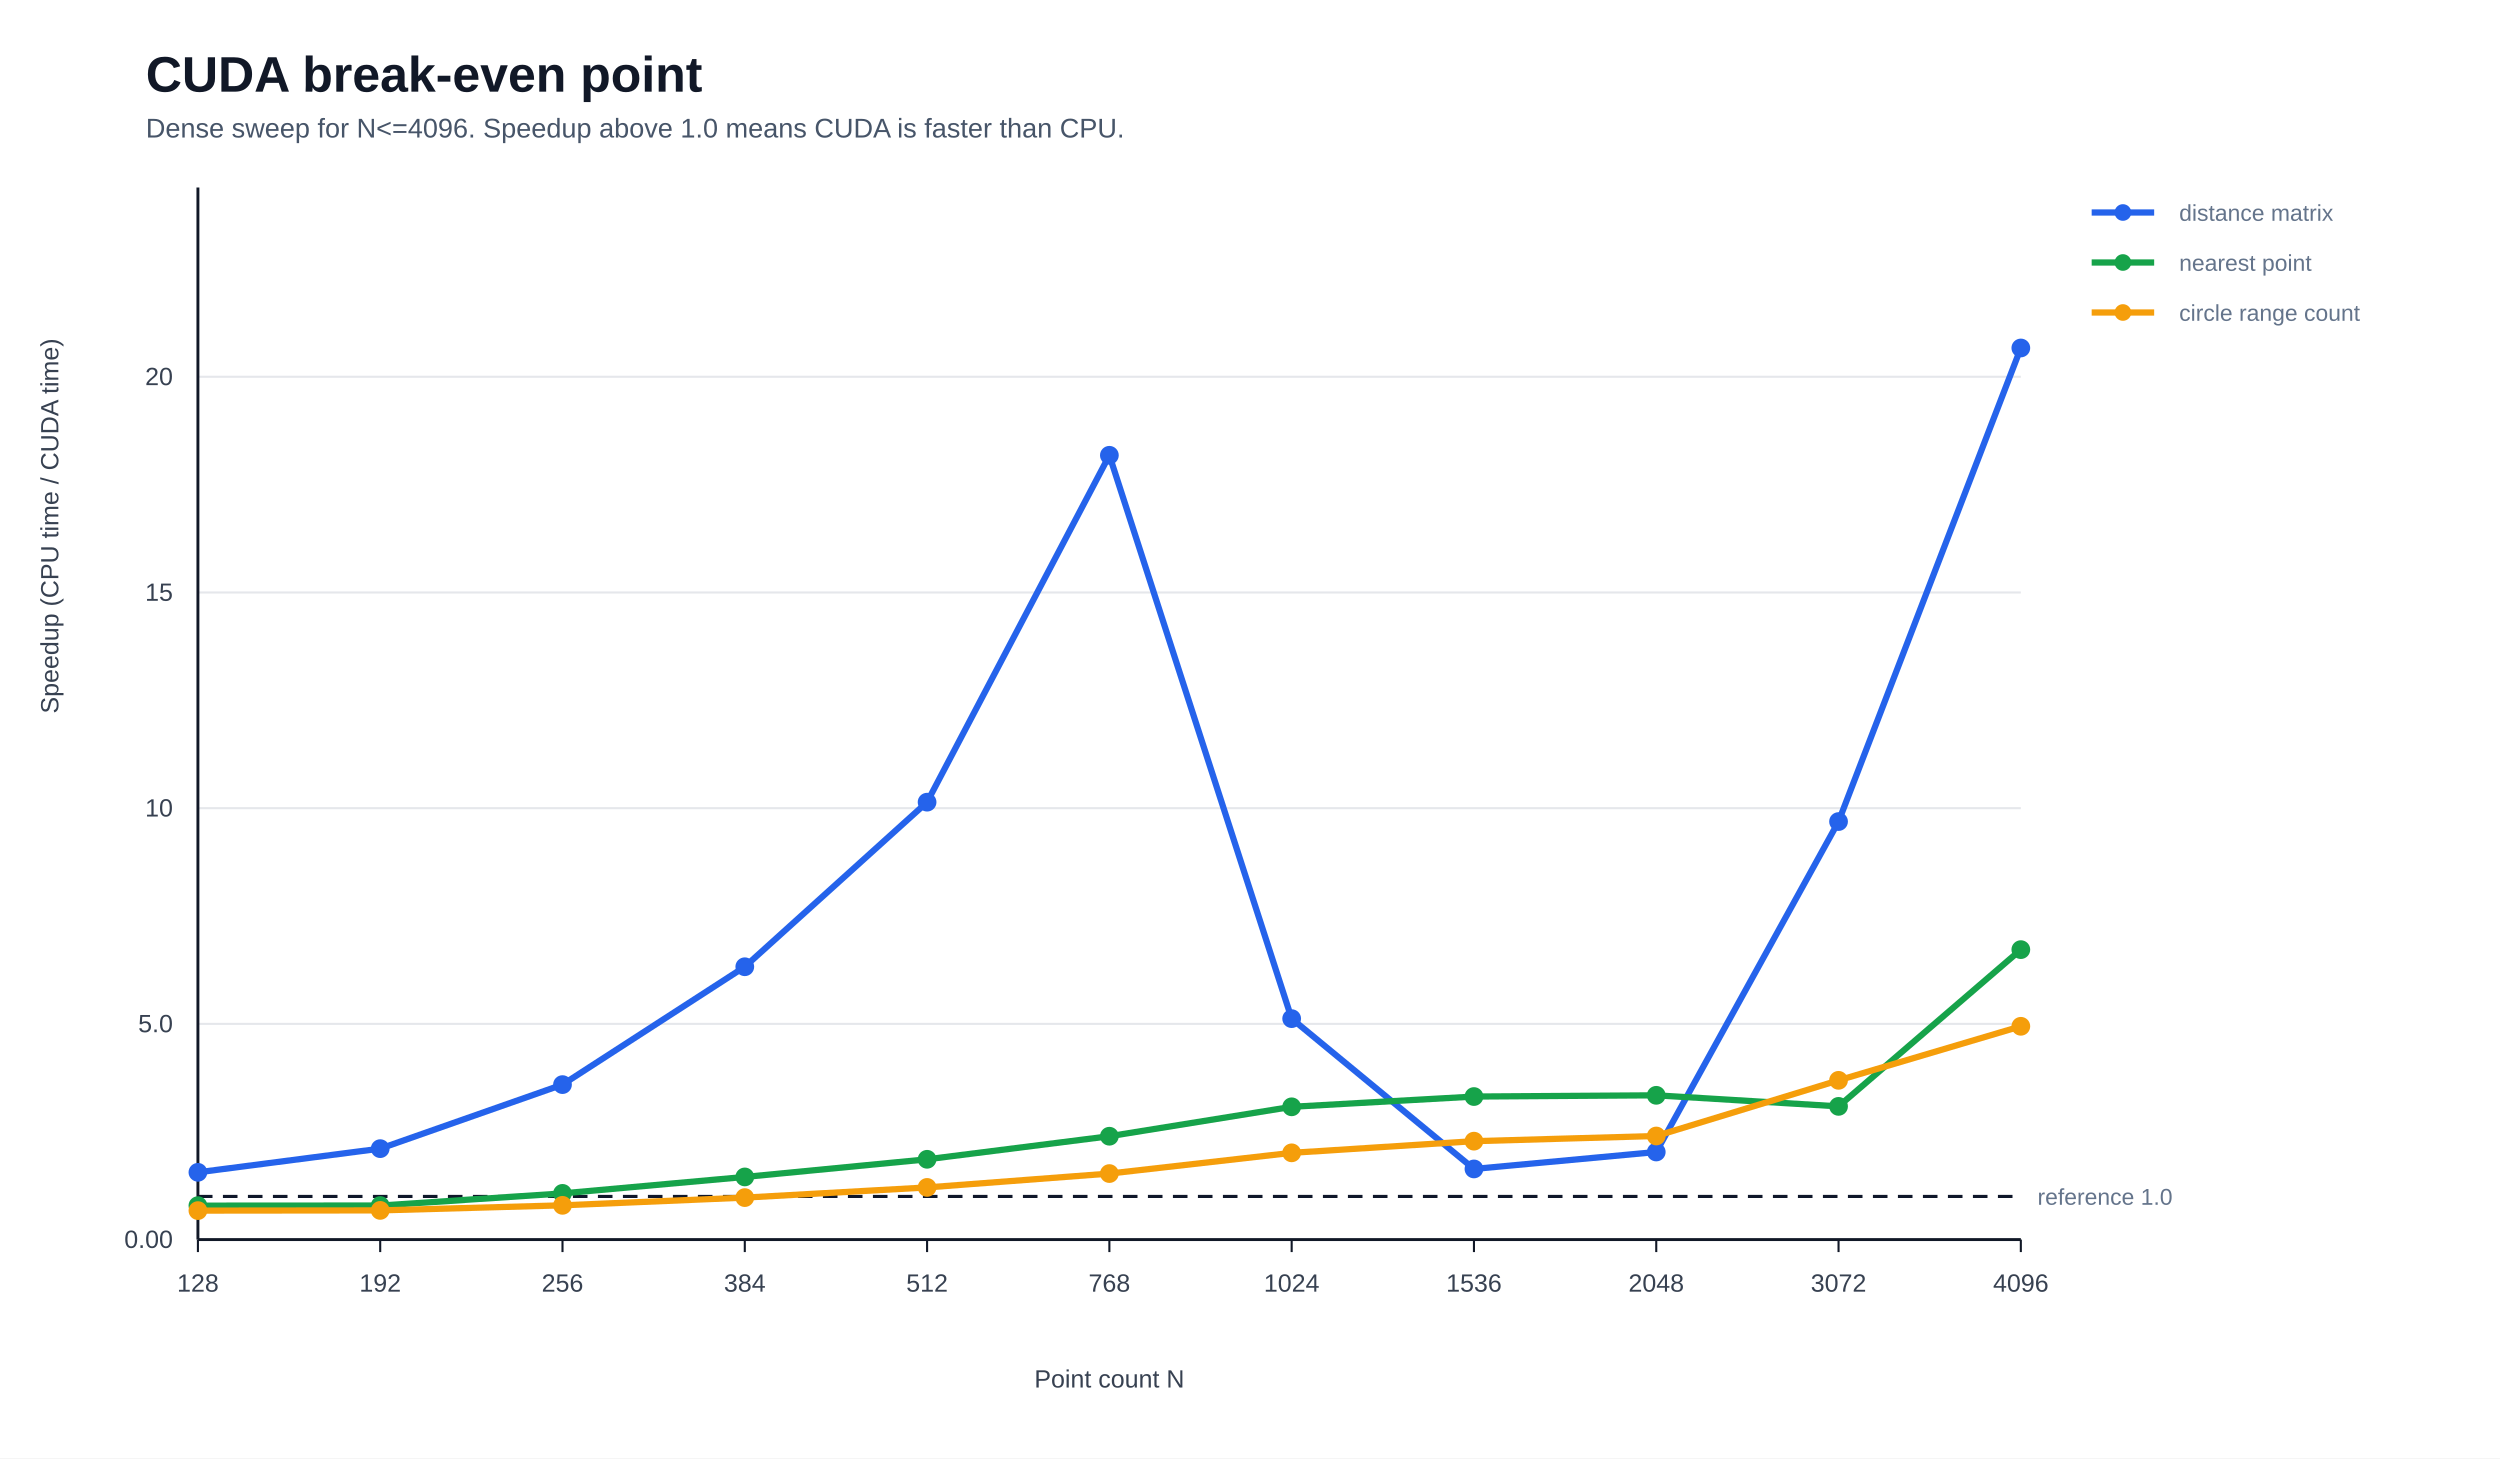
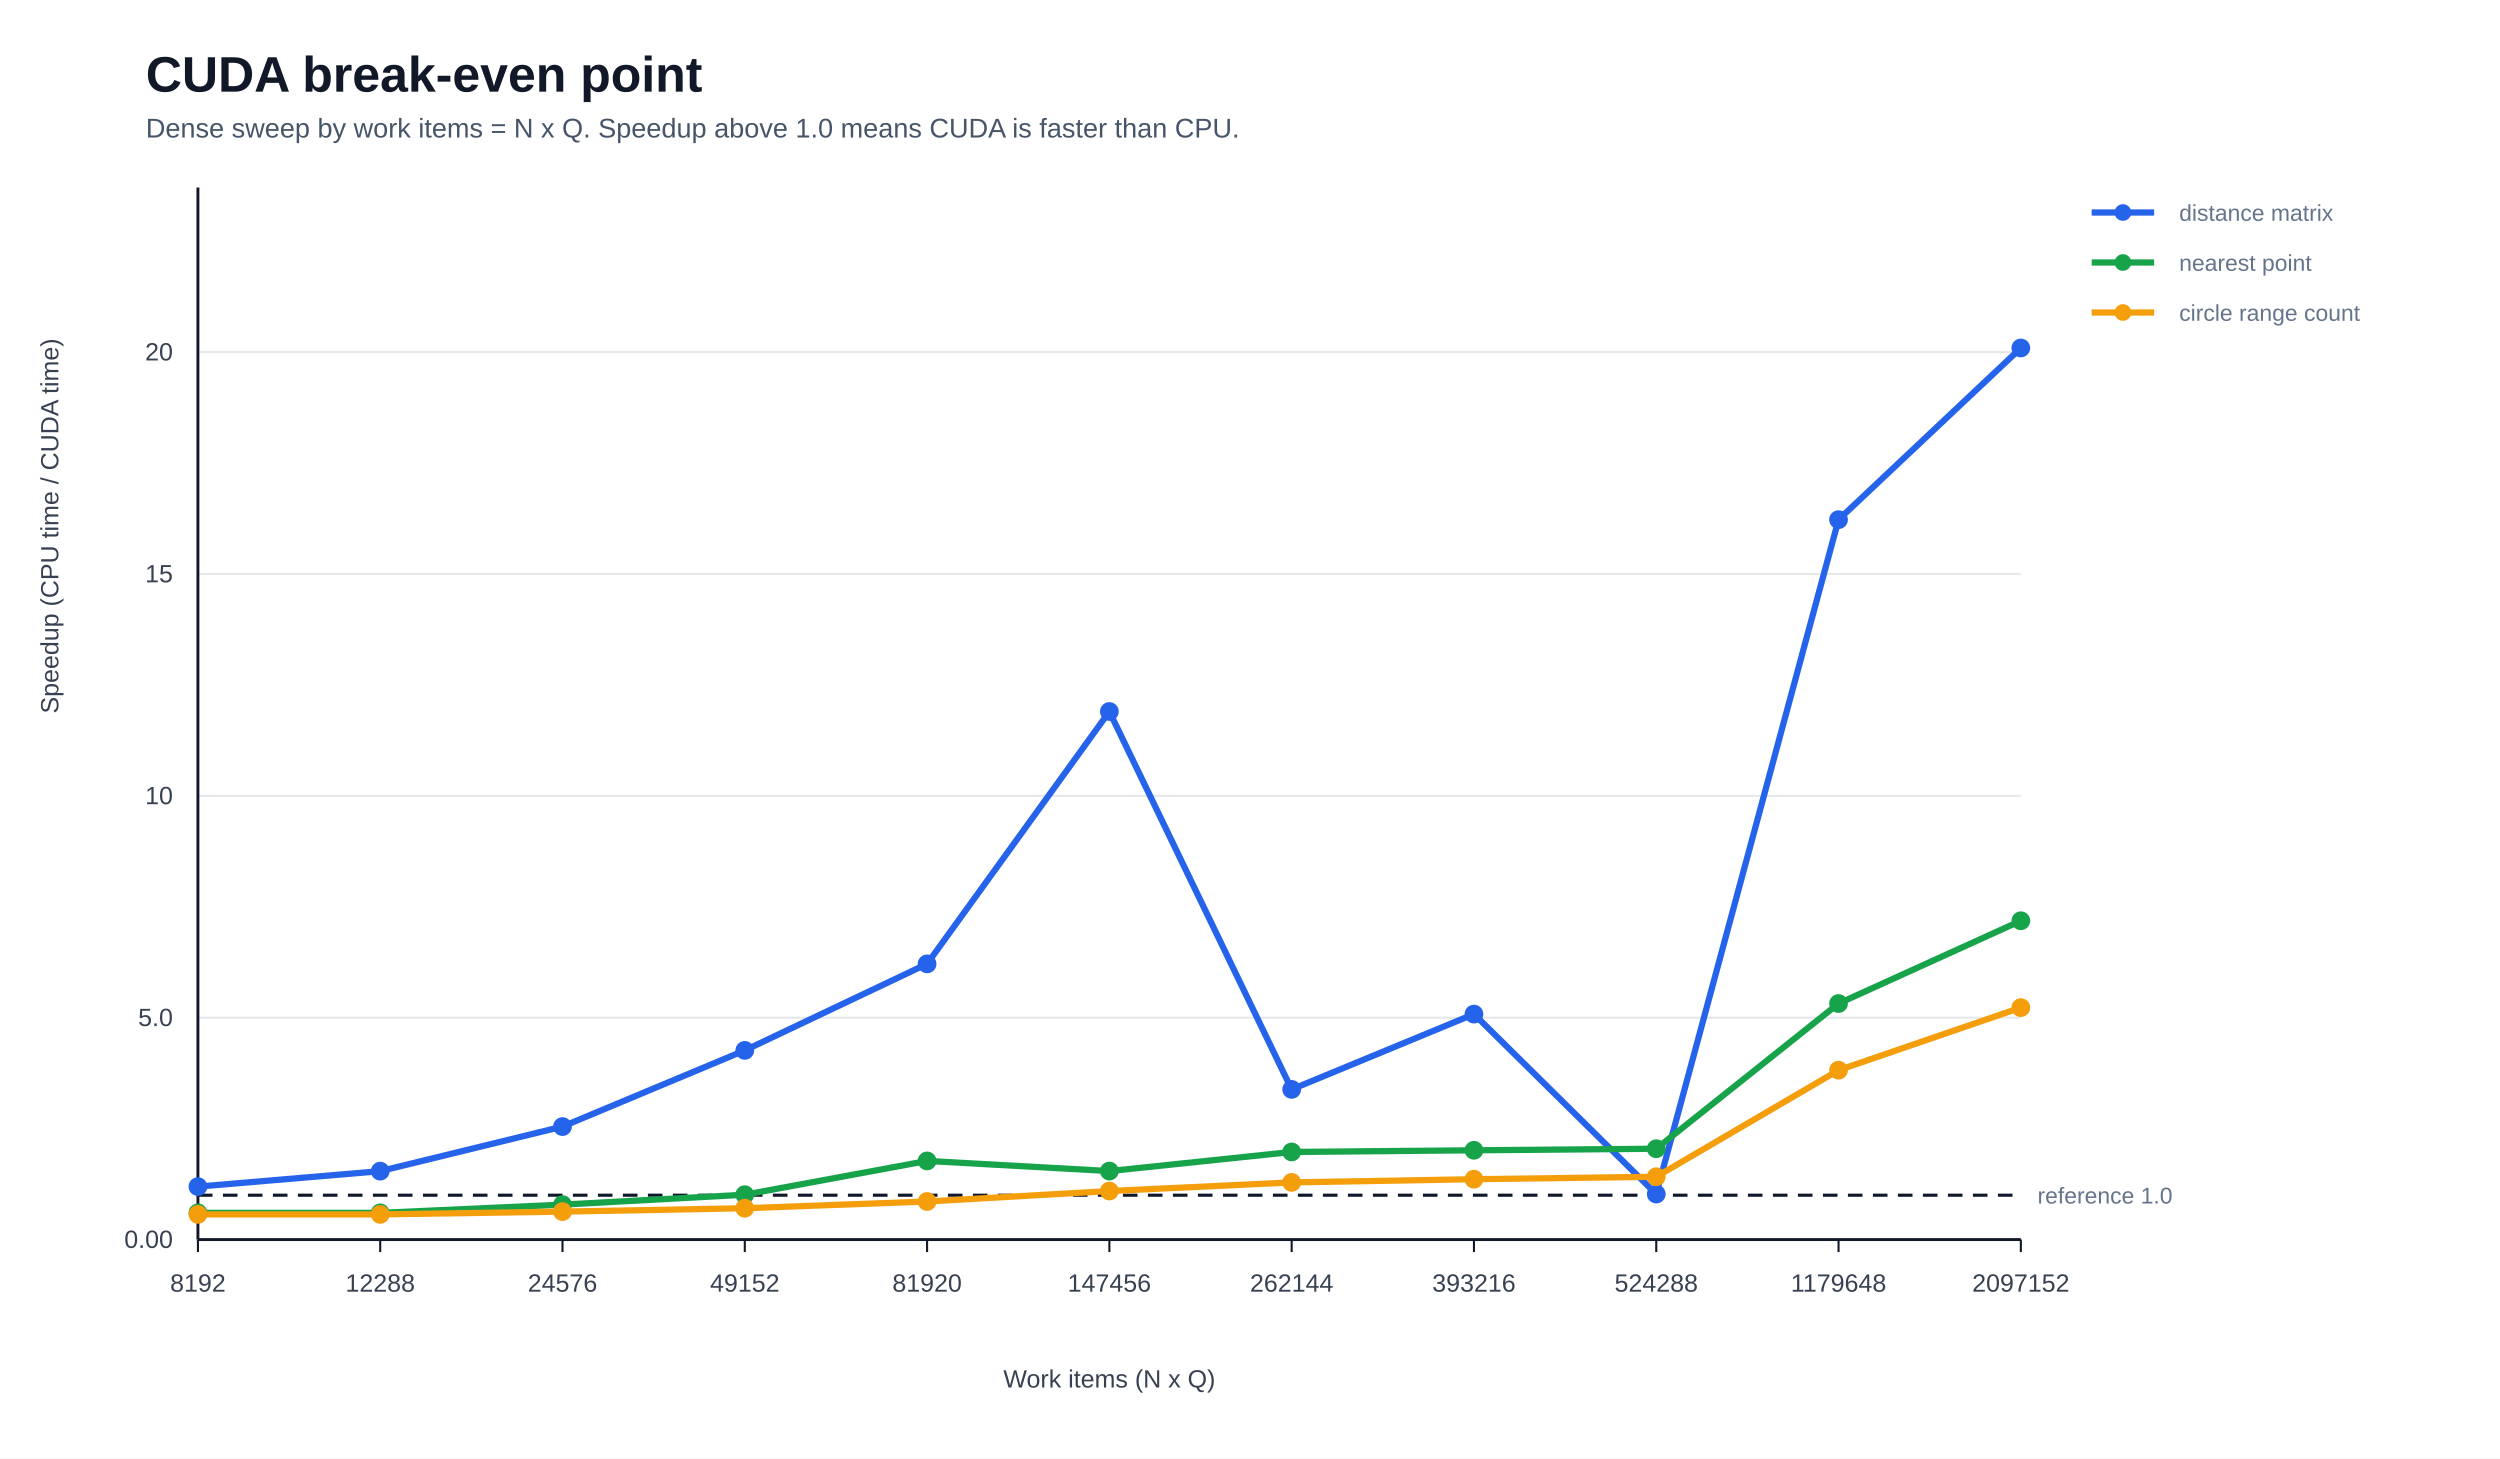
<svg xmlns="http://www.w3.org/2000/svg" width="1200" height="700" viewBox="0 0 1200 700" role="img">
  <style>
text{font-family:Arial,Helvetica,sans-serif;fill:#111827;}
.title{font-size:24px;font-weight:700;}
.subtitle{font-size:13px;fill:#475569;}
.axis{font-size:12px;fill:#374151;}
.small{font-size:12px;fill:#475569;}
.tiny{font-size:11px;fill:#64748b;}
.label{font-size:14px;font-weight:700;}
.code{font-family:Consolas,Monaco,'Courier New',monospace;font-size:12px;fill:#e2e8f0;}
.box{stroke:#1f2937;stroke-width:1.4;rx:14;ry:14;}
</style>
  <defs>
    <marker id="arrow" markerWidth="10" markerHeight="10" refX="8" refY="3" orient="auto" markerUnits="strokeWidth">
      <path d="M0,0 L0,6 L9,3 z" fill="#334155" />
    </marker>
  </defs>
  <rect x="0" y="0" width="1200" height="700" fill="#ffffff" />
  <text class="title" x="70.00" y="44.00" text-anchor="start">CUDA break-even point</text>
-   <text class="subtitle" x="70.00" y="66.00" text-anchor="start">Dense sweep for N&lt;=4096. Speedup above 1.0 means CUDA is faster than CPU.</text>
+   <text class="subtitle" x="70.00" y="66.00" text-anchor="start">Dense sweep by work items = N x Q. Speedup above 1.0 means CUDA is faster than CPU.</text>
  <line x1="95" y1="595.00" x2="970" y2="595.00" stroke="#e5e7eb" />
  <text class="axis" x="83.00" y="599.00" text-anchor="end">0.00</text>
-   <line x1="95" y1="491.46" x2="970" y2="491.46" stroke="#e5e7eb" />
-   <text class="axis" x="83.00" y="495.46" text-anchor="end">5.0</text>
-   <line x1="95" y1="387.92" x2="970" y2="387.92" stroke="#e5e7eb" />
-   <text class="axis" x="83.00" y="391.92" text-anchor="end">10</text>
-   <line x1="95" y1="284.39" x2="970" y2="284.39" stroke="#e5e7eb" />
-   <text class="axis" x="83.00" y="288.39" text-anchor="end">15</text>
-   <line x1="95" y1="180.85" x2="970" y2="180.85" stroke="#e5e7eb" />
-   <text class="axis" x="83.00" y="184.85" text-anchor="end">20</text>
+   <line x1="95" y1="488.50" x2="970" y2="488.50" stroke="#e5e7eb" />
+   <text class="axis" x="83.00" y="492.50" text-anchor="end">5.0</text>
+   <line x1="95" y1="382.00" x2="970" y2="382.00" stroke="#e5e7eb" />
+   <text class="axis" x="83.00" y="386.00" text-anchor="end">10</text>
+   <line x1="95" y1="275.51" x2="970" y2="275.51" stroke="#e5e7eb" />
+   <text class="axis" x="83.00" y="279.51" text-anchor="end">15</text>
+   <line x1="95" y1="169.01" x2="970" y2="169.01" stroke="#e5e7eb" />
+   <text class="axis" x="83.00" y="173.01" text-anchor="end">20</text>
  <line x1="95" y1="90" x2="95" y2="595" stroke="#111827" stroke-width="1.4" />
  <line x1="95" y1="595" x2="970" y2="595" stroke="#111827" stroke-width="1.4" />
-   <line x1="95" y1="574.29" x2="970" y2="574.29" stroke="#0f172a" stroke-width="1.5" stroke-dasharray="7 5" />
-   <text class="tiny" x="978.00" y="578.29" text-anchor="start">reference 1.0</text>
-   <polyline points="95.00,562.71 182.50,551.35 270.00,520.61 357.50,464.04 445.00,385.04 532.50,218.54 620.00,488.95 707.50,561.09 795.00,552.96 882.50,394.35 970.00,167.03" fill="none" stroke="#2563eb" stroke-width="3" />
-   <circle cx="95.00" cy="562.71" r="4.5" fill="#2563eb" />
-   <circle cx="182.50" cy="551.35" r="4.5" fill="#2563eb" />
-   <circle cx="270.00" cy="520.61" r="4.5" fill="#2563eb" />
-   <circle cx="357.50" cy="464.04" r="4.5" fill="#2563eb" />
-   <circle cx="445.00" cy="385.04" r="4.5" fill="#2563eb" />
-   <circle cx="532.50" cy="218.54" r="4.5" fill="#2563eb" />
-   <circle cx="620.00" cy="488.95" r="4.5" fill="#2563eb" />
-   <circle cx="707.50" cy="561.09" r="4.5" fill="#2563eb" />
-   <circle cx="795.00" cy="552.96" r="4.5" fill="#2563eb" />
-   <circle cx="882.50" cy="394.35" r="4.5" fill="#2563eb" />
+   <line x1="95" y1="573.70" x2="970" y2="573.70" stroke="#0f172a" stroke-width="1.5" stroke-dasharray="7 5" />
+   <text class="tiny" x="978.00" y="577.70" text-anchor="start">reference 1.0</text>
+   <polyline points="95.00,569.57 182.50,562.15 270.00,540.75 357.50,504.18 445.00,462.66 532.50,341.53 620.00,522.91 707.50,486.76 795.00,573.14 882.50,249.44 970.00,167.03" fill="none" stroke="#2563eb" stroke-width="3" />
+   <circle cx="95.00" cy="569.57" r="4.5" fill="#2563eb" />
+   <circle cx="182.50" cy="562.15" r="4.5" fill="#2563eb" />
+   <circle cx="270.00" cy="540.75" r="4.5" fill="#2563eb" />
+   <circle cx="357.50" cy="504.18" r="4.5" fill="#2563eb" />
+   <circle cx="445.00" cy="462.66" r="4.5" fill="#2563eb" />
+   <circle cx="532.50" cy="341.53" r="4.5" fill="#2563eb" />
+   <circle cx="620.00" cy="522.91" r="4.5" fill="#2563eb" />
+   <circle cx="707.50" cy="486.76" r="4.5" fill="#2563eb" />
+   <circle cx="795.00" cy="573.14" r="4.5" fill="#2563eb" />
+   <circle cx="882.50" cy="249.44" r="4.5" fill="#2563eb" />
  <circle cx="970.00" cy="167.03" r="4.5" fill="#2563eb" />
-   <polyline points="95.00,578.71 182.50,578.65 270.00,572.82 357.50,564.93 445.00,556.46 532.50,545.39 620.00,531.27 707.50,526.34 795.00,525.75 882.50,531.06 970.00,455.82" fill="none" stroke="#16a34a" stroke-width="3" />
-   <circle cx="95.00" cy="578.71" r="4.5" fill="#16a34a" />
-   <circle cx="182.50" cy="578.65" r="4.5" fill="#16a34a" />
-   <circle cx="270.00" cy="572.82" r="4.5" fill="#16a34a" />
-   <circle cx="357.50" cy="564.93" r="4.5" fill="#16a34a" />
-   <circle cx="445.00" cy="556.46" r="4.5" fill="#16a34a" />
-   <circle cx="532.50" cy="545.39" r="4.5" fill="#16a34a" />
-   <circle cx="620.00" cy="531.27" r="4.5" fill="#16a34a" />
-   <circle cx="707.50" cy="526.34" r="4.5" fill="#16a34a" />
-   <circle cx="795.00" cy="525.75" r="4.5" fill="#16a34a" />
-   <circle cx="882.50" cy="531.06" r="4.5" fill="#16a34a" />
-   <circle cx="970.00" cy="455.82" r="4.5" fill="#16a34a" />
-   <polyline points="95.00,581.09 182.50,580.99 270.00,578.56 357.50,574.85 445.00,569.96 532.50,563.31 620.00,553.36 707.50,547.76 795.00,545.28 882.50,518.56 970.00,492.62" fill="none" stroke="#f59e0b" stroke-width="3" />
-   <circle cx="95.00" cy="581.09" r="4.5" fill="#f59e0b" />
-   <circle cx="182.50" cy="580.99" r="4.5" fill="#f59e0b" />
-   <circle cx="270.00" cy="578.56" r="4.5" fill="#f59e0b" />
-   <circle cx="357.50" cy="574.85" r="4.5" fill="#f59e0b" />
-   <circle cx="445.00" cy="569.96" r="4.5" fill="#f59e0b" />
-   <circle cx="532.50" cy="563.31" r="4.5" fill="#f59e0b" />
-   <circle cx="620.00" cy="553.36" r="4.5" fill="#f59e0b" />
-   <circle cx="707.50" cy="547.76" r="4.5" fill="#f59e0b" />
-   <circle cx="795.00" cy="545.28" r="4.5" fill="#f59e0b" />
-   <circle cx="882.50" cy="518.56" r="4.5" fill="#f59e0b" />
-   <circle cx="970.00" cy="492.62" r="4.5" fill="#f59e0b" />
+   <polyline points="95.00,582.16 182.50,582.18 270.00,578.21 357.50,573.45 445.00,557.25 532.50,562.11 620.00,552.94 707.50,552.14 795.00,551.39 882.50,481.69 970.00,441.97" fill="none" stroke="#16a34a" stroke-width="3" />
+   <circle cx="95.00" cy="582.16" r="4.5" fill="#16a34a" />
+   <circle cx="182.50" cy="582.18" r="4.5" fill="#16a34a" />
+   <circle cx="270.00" cy="578.21" r="4.5" fill="#16a34a" />
+   <circle cx="357.50" cy="573.45" r="4.5" fill="#16a34a" />
+   <circle cx="445.00" cy="557.25" r="4.5" fill="#16a34a" />
+   <circle cx="532.50" cy="562.11" r="4.5" fill="#16a34a" />
+   <circle cx="620.00" cy="552.94" r="4.5" fill="#16a34a" />
+   <circle cx="707.50" cy="552.14" r="4.5" fill="#16a34a" />
+   <circle cx="795.00" cy="551.39" r="4.5" fill="#16a34a" />
+   <circle cx="882.50" cy="481.69" r="4.5" fill="#16a34a" />
+   <circle cx="970.00" cy="441.97" r="4.5" fill="#16a34a" />
+   <polyline points="95.00,582.91 182.50,582.91 270.00,581.57 357.50,579.95 445.00,576.72 532.50,571.69 620.00,567.55 707.50,566.02 795.00,564.84 882.50,513.69 970.00,483.65" fill="none" stroke="#f59e0b" stroke-width="3" />
+   <circle cx="95.00" cy="582.91" r="4.5" fill="#f59e0b" />
+   <circle cx="182.50" cy="582.91" r="4.5" fill="#f59e0b" />
+   <circle cx="270.00" cy="581.57" r="4.5" fill="#f59e0b" />
+   <circle cx="357.50" cy="579.95" r="4.5" fill="#f59e0b" />
+   <circle cx="445.00" cy="576.72" r="4.5" fill="#f59e0b" />
+   <circle cx="532.50" cy="571.69" r="4.5" fill="#f59e0b" />
+   <circle cx="620.00" cy="567.55" r="4.5" fill="#f59e0b" />
+   <circle cx="707.50" cy="566.02" r="4.5" fill="#f59e0b" />
+   <circle cx="795.00" cy="564.84" r="4.5" fill="#f59e0b" />
+   <circle cx="882.50" cy="513.69" r="4.5" fill="#f59e0b" />
+   <circle cx="970.00" cy="483.65" r="4.5" fill="#f59e0b" />
  <line x1="95.00" y1="595" x2="95.00" y2="601" stroke="#111827" />
-   <text class="axis" x="95.00" y="620.00" text-anchor="middle">128</text>
+   <text class="axis" x="95.00" y="620.00" text-anchor="middle">8192</text>
  <line x1="182.50" y1="595" x2="182.50" y2="601" stroke="#111827" />
-   <text class="axis" x="182.50" y="620.00" text-anchor="middle">192</text>
+   <text class="axis" x="182.50" y="620.00" text-anchor="middle">12288</text>
  <line x1="270.00" y1="595" x2="270.00" y2="601" stroke="#111827" />
-   <text class="axis" x="270.00" y="620.00" text-anchor="middle">256</text>
+   <text class="axis" x="270.00" y="620.00" text-anchor="middle">24576</text>
  <line x1="357.50" y1="595" x2="357.50" y2="601" stroke="#111827" />
-   <text class="axis" x="357.50" y="620.00" text-anchor="middle">384</text>
+   <text class="axis" x="357.50" y="620.00" text-anchor="middle">49152</text>
  <line x1="445.00" y1="595" x2="445.00" y2="601" stroke="#111827" />
-   <text class="axis" x="445.00" y="620.00" text-anchor="middle">512</text>
+   <text class="axis" x="445.00" y="620.00" text-anchor="middle">81920</text>
  <line x1="532.50" y1="595" x2="532.50" y2="601" stroke="#111827" />
-   <text class="axis" x="532.50" y="620.00" text-anchor="middle">768</text>
+   <text class="axis" x="532.50" y="620.00" text-anchor="middle">147456</text>
  <line x1="620.00" y1="595" x2="620.00" y2="601" stroke="#111827" />
-   <text class="axis" x="620.00" y="620.00" text-anchor="middle">1024</text>
+   <text class="axis" x="620.00" y="620.00" text-anchor="middle">262144</text>
  <line x1="707.50" y1="595" x2="707.50" y2="601" stroke="#111827" />
-   <text class="axis" x="707.50" y="620.00" text-anchor="middle">1536</text>
+   <text class="axis" x="707.50" y="620.00" text-anchor="middle">393216</text>
  <line x1="795.00" y1="595" x2="795.00" y2="601" stroke="#111827" />
-   <text class="axis" x="795.00" y="620.00" text-anchor="middle">2048</text>
+   <text class="axis" x="795.00" y="620.00" text-anchor="middle">524288</text>
  <line x1="882.50" y1="595" x2="882.50" y2="601" stroke="#111827" />
-   <text class="axis" x="882.50" y="620.00" text-anchor="middle">3072</text>
+   <text class="axis" x="882.50" y="620.00" text-anchor="middle">1179648</text>
  <line x1="970.00" y1="595" x2="970.00" y2="601" stroke="#111827" />
-   <text class="axis" x="970.00" y="620.00" text-anchor="middle">4096</text>
-   <text class="axis" x="532.50" y="666.00" text-anchor="middle">Point count N</text>
+   <text class="axis" x="970.00" y="620.00" text-anchor="middle">2097152</text>
+   <text class="axis" x="532.50" y="666.00" text-anchor="middle">Work items (N x Q)</text>
  <text class="axis" x="28" y="342.50" transform="rotate(-90 28 342.50)">Speedup (CPU time / CUDA time)</text>
  <line x1="1004" y1="102" x2="1034" y2="102" stroke="#2563eb" stroke-width="3" />
  <circle cx="1019" cy="102" r="4" fill="#2563eb" />
  <text class="tiny" x="1046.00" y="106.00" text-anchor="start">distance matrix</text>
  <line x1="1004" y1="126" x2="1034" y2="126" stroke="#16a34a" stroke-width="3" />
  <circle cx="1019" cy="126" r="4" fill="#16a34a" />
  <text class="tiny" x="1046.00" y="130.00" text-anchor="start">nearest point</text>
  <line x1="1004" y1="150" x2="1034" y2="150" stroke="#f59e0b" stroke-width="3" />
  <circle cx="1019" cy="150" r="4" fill="#f59e0b" />
  <text class="tiny" x="1046.00" y="154.00" text-anchor="start">circle range count</text>
</svg>
